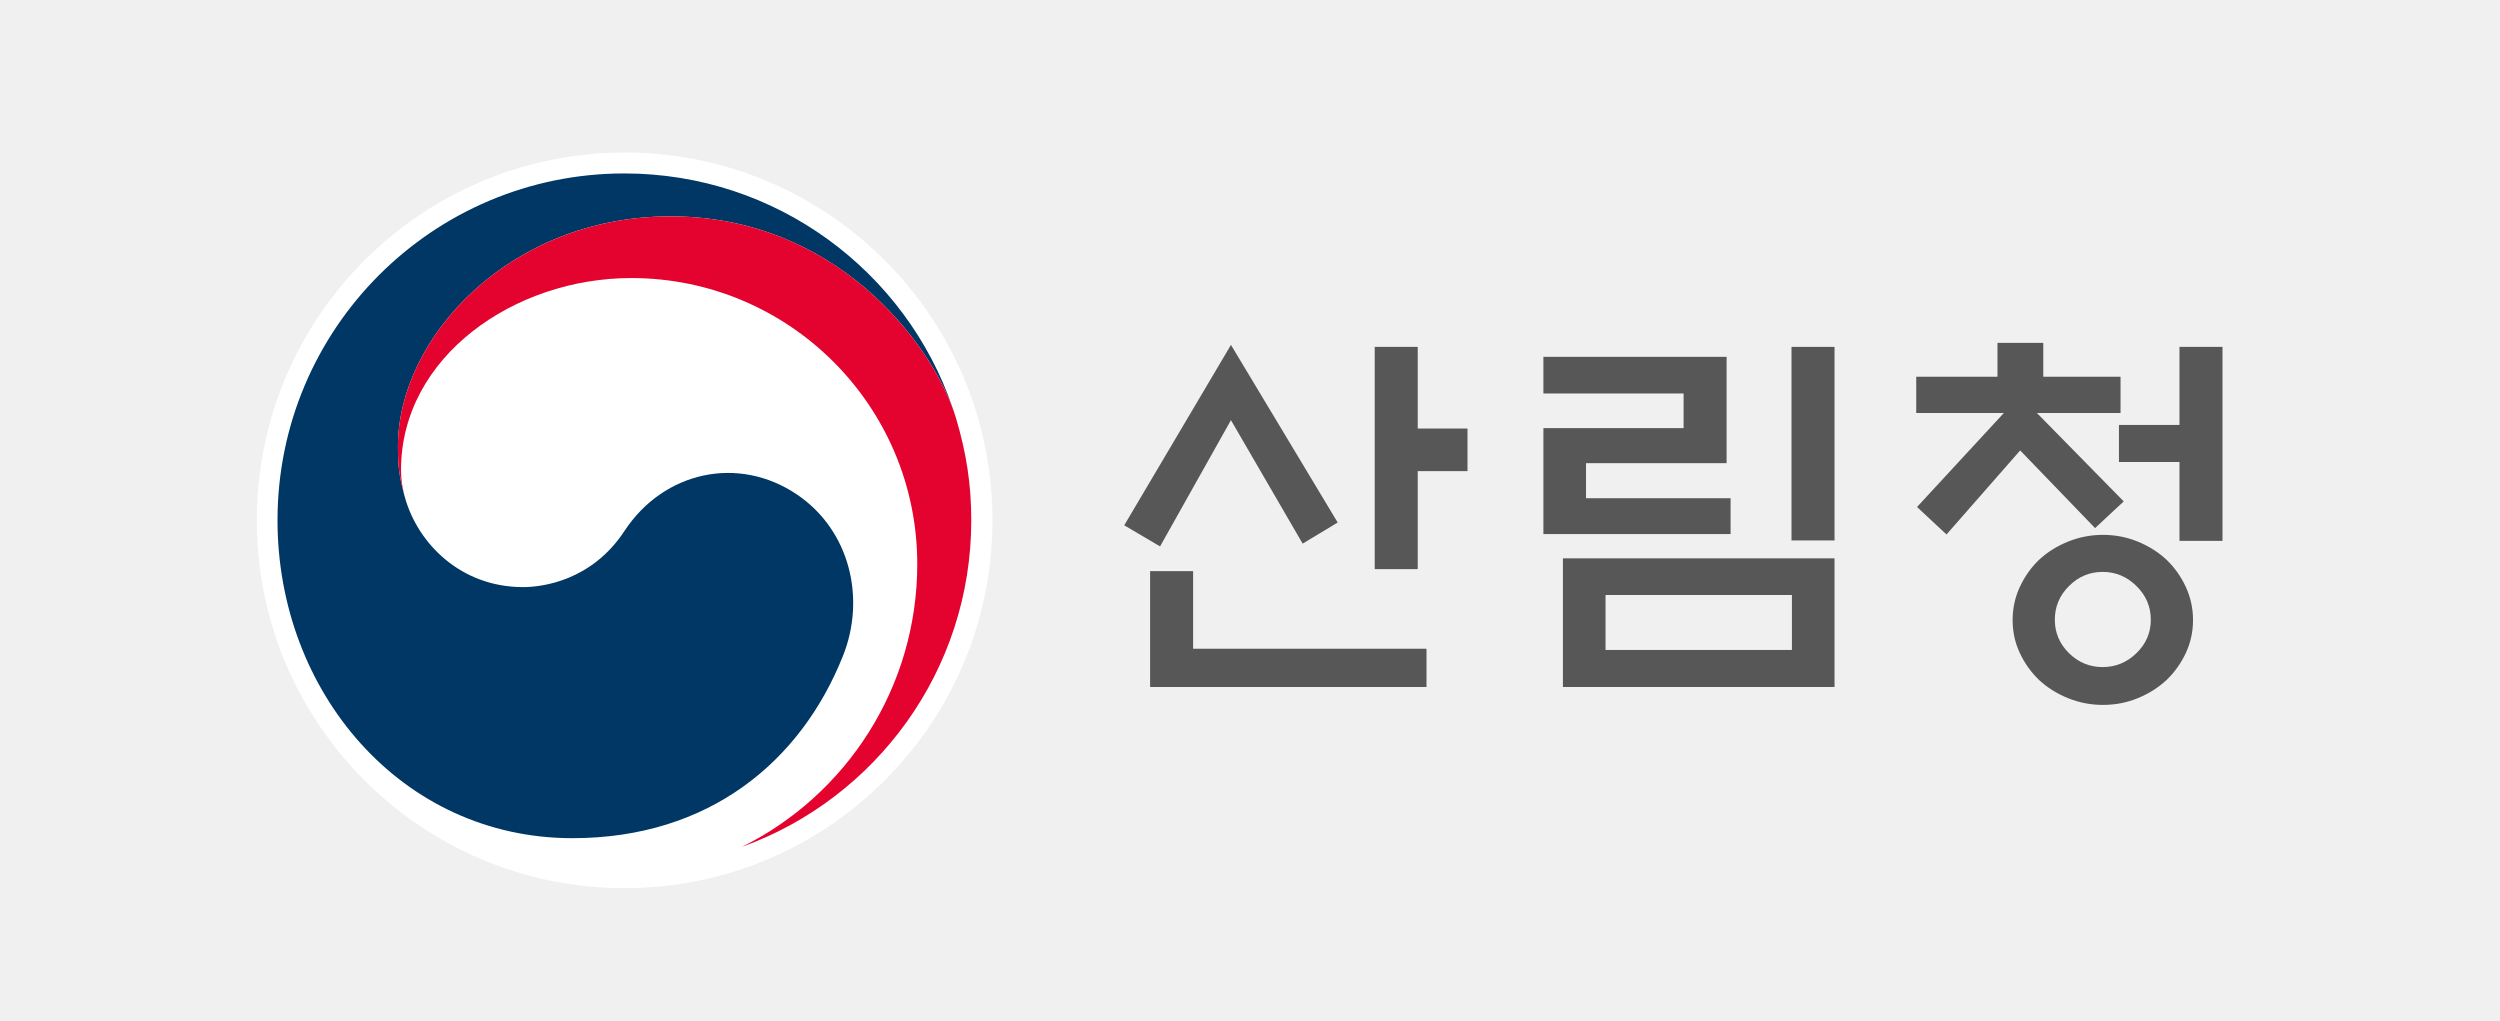
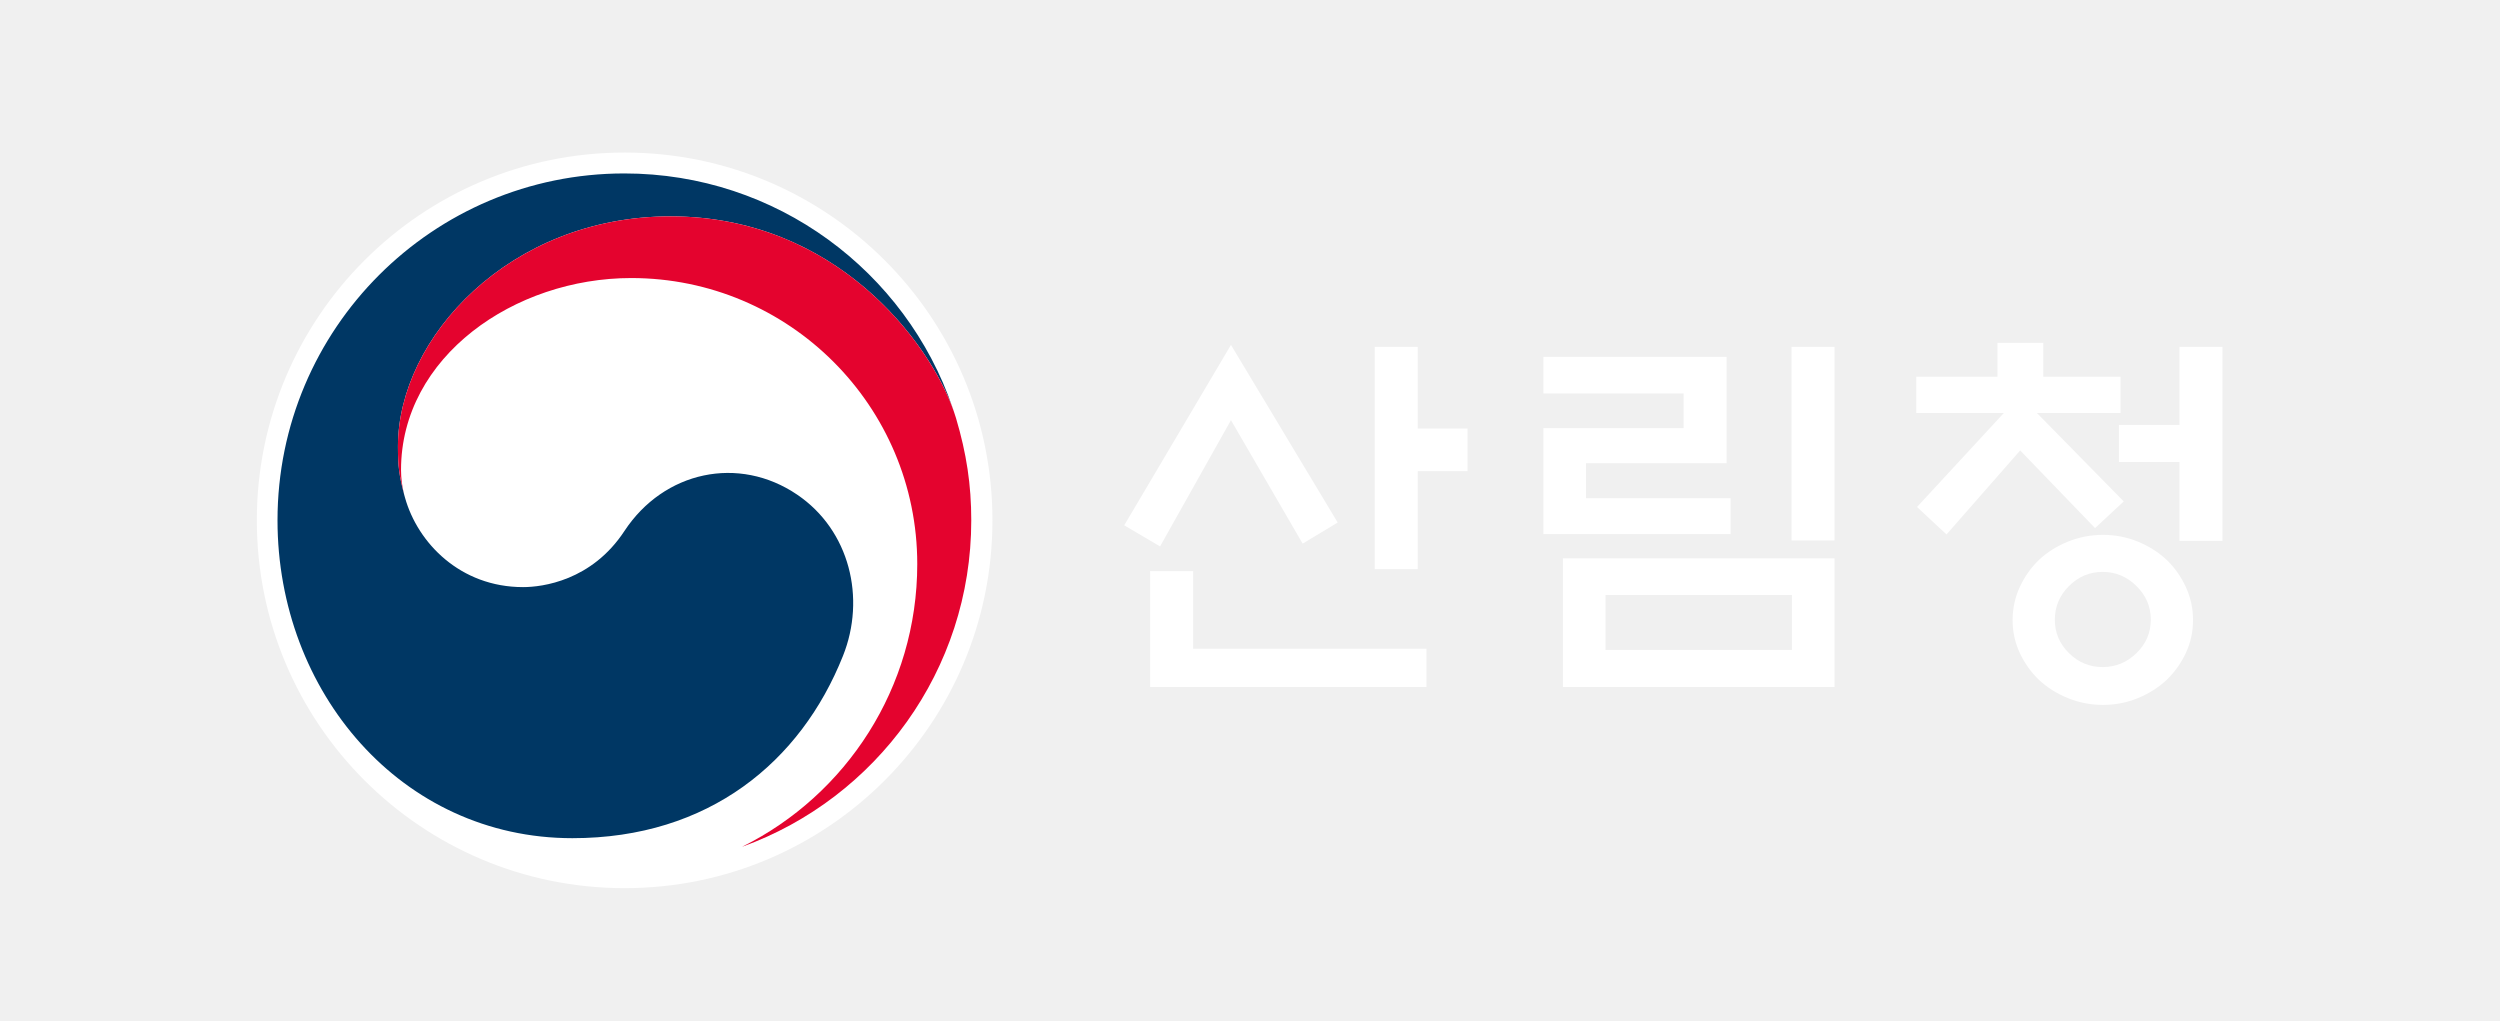
<svg xmlns="http://www.w3.org/2000/svg" version="1.2" baseProfile="tiny" id="레이어_1" x="0px" y="0px" viewBox="0 0 2048 835.65" overflow="visible" xml:space="preserve">
  <g>
    <g>
      <path fill="#FFFFFF" d="M813.01,426.27c0,166.406-134.912,301.306-301.306,301.306    c-166.41,0-301.306-134.9-301.306-301.306c0-166.398,134.896-301.298,301.306-301.298    C678.098,124.973,813.01,259.873,813.01,426.27z" />
      <g>
        <g>
          <g>
            <g>
              <g>
                <g>
                  <path fill="#003764" d="M653.124,405.269c-47.926-32.571-109.283-19.308-141.545,29.664          c-26.835,40.933-67.45,46.026-83.095,46.026c-51.315,0-86.328-36.07-96.734-73.374          c0,0-0.509-1.889-0.642-2.316c-4.091-15.594-5.125-22.999-5.125-39.545          c0-89.16,91.55-188.481,223.296-188.481c134.971,0,212.216,102.744,232.175,159.863          c-0.4-1.074-0.725-2.029-1.05-3.036c-38.292-111.701-144.198-191.987-268.958-191.987          c-156.865,0-284.113,127.181-284.113,284.18c0,140.296,101.189,260.374,241.578,260.374          c111.913,0,187.156-62.745,221.62-149.26C709.482,490.038,696.098,434.455,653.124,405.269z" />
                </g>
                <g>
                  <path fill="#E4032E" d="M783.193,342.623c-16.648-55.723-94.391-165.379-233.915-165.379          c-131.746,0-223.296,99.32-223.296,188.481c0,16.546,1.034,23.952,5.125,39.545          c-1.712-6.829-2.586-13.627-2.586-20.276c0-92.882,92.976-157.222,188.566-157.222          c129.435,0,234.333,104.903,234.333,234.283c0,101.42-58.38,189.268-143.159,231.434v0.078          c109.331-39.596,187.403-144.327,187.403-267.305C795.664,397.155,791.762,371.484,783.193,342.623z" />
                </g>
              </g>
            </g>
          </g>
        </g>
      </g>
    </g>
    <g>
-       <path fill="#575757" d="M1008.397,282.534l87.436,145.508l-28.711,17.294l-58.725-101.141l-58.072,103.424    l-29.362-17.291L1008.397,282.534z M977.402,467.847v63.616h191.183v31.323H942.168v-94.939H977.402z     M1161.409,466.215h-35.236v-182.048h35.236v66.881h40.781v34.911h-40.781V466.215z" />
-       <path fill="#575757" d="M1417.692,437.504h-153.336v-86.783h114.84v-28.384h-114.84v-30.014h150.074v87.109h-115.166    V408.14h118.428V437.504z M1280.341,457.406h222.503v105.379h-222.503V457.406z M1467.936,487.423h-152.685v45.02    h152.685V487.423z M1467.61,284.167h35.234v158.558h-35.234V284.167z" />
-       <path fill="#575757" d="M1569.78,338.324v-29.688h66.557v-27.734h37.518v27.734h63.292v29.688h-68.513l71.123,72.427    l-23.491,21.858l-61.335-63.616l-60.357,68.837l-24.142-22.511l71.122-76.995H1569.78z M1796.525,507.973    c0,9.575-1.959,18.545-5.873,26.917c-3.915,8.371-9.135,15.712-15.658,22.023    c-6.745,6.305-14.631,11.307-23.654,15.008c-9.029,3.696-18.545,5.544-28.548,5.544    c-10.007,0-19.575-1.848-28.709-5.544c-9.135-3.702-17.078-8.704-23.817-15.008    c-6.525-6.311-11.745-13.652-15.66-22.023c-3.915-8.371-5.873-17.342-5.873-26.917    c0-9.566,1.959-18.594,5.873-27.076c3.915-8.482,9.135-15.874,15.66-22.185    c6.739-6.308,14.682-11.307,23.817-15.008c9.135-3.696,18.703-5.547,28.709-5.547c10.002,0,19.519,1.851,28.548,5.547    c9.023,3.702,16.909,8.701,23.654,15.008c6.523,6.311,11.744,13.703,15.658,22.185    C1794.567,489.379,1796.525,498.406,1796.525,507.973z M1761.943,507.646c0-10.654-3.915-19.843-11.745-27.564    c-7.829-7.718-17.078-11.582-27.732-11.582c-10.659,0-19.85,3.864-27.567,11.582    c-7.723,7.721-11.582,16.91-11.582,27.564c0,10.659,3.859,19.794,11.582,27.405    c7.717,7.614,16.907,11.42,27.567,11.42c10.654,0,19.902-3.807,27.732-11.42    C1758.028,527.441,1761.943,518.306,1761.943,507.646z M1785.431,443.051v-64.598h-49.59v-30.34h49.59v-63.945    h35.236v158.884H1785.431z" />
+       <path fill="#ffffff" d="M1008.397,282.534l87.436,145.508l-28.711,17.294l-58.725-101.141l-58.072,103.424    l-29.362-17.291L1008.397,282.534z M977.402,467.847v63.616h191.183v31.323H942.168v-94.939H977.402z     M1161.409,466.215h-35.236v-182.048h35.236v66.881h40.781v34.911h-40.781V466.215z" />
+       <path fill="#ffffff" d="M1417.692,437.504h-153.336v-86.783h114.84v-28.384h-114.84v-30.014h150.074v87.109h-115.166    V408.14h118.428V437.504z M1280.341,457.406h222.503v105.379h-222.503V457.406z M1467.936,487.423h-152.685v45.02    h152.685V487.423z M1467.61,284.167h35.234v158.558h-35.234V284.167z" />
+       <path fill="#ffffff" d="M1569.78,338.324v-29.688h66.557v-27.734h37.518v27.734h63.292v29.688h-68.513l71.123,72.427    l-23.491,21.858l-61.335-63.616l-60.357,68.837l-24.142-22.511l71.122-76.995H1569.78z M1796.525,507.973    c0,9.575-1.959,18.545-5.873,26.917c-3.915,8.371-9.135,15.712-15.658,22.023    c-6.745,6.305-14.631,11.307-23.654,15.008c-9.029,3.696-18.545,5.544-28.548,5.544    c-10.007,0-19.575-1.848-28.709-5.544c-9.135-3.702-17.078-8.704-23.817-15.008    c-6.525-6.311-11.745-13.652-15.66-22.023c-3.915-8.371-5.873-17.342-5.873-26.917    c0-9.566,1.959-18.594,5.873-27.076c3.915-8.482,9.135-15.874,15.66-22.185    c6.739-6.308,14.682-11.307,23.817-15.008c9.135-3.696,18.703-5.547,28.709-5.547c10.002,0,19.519,1.851,28.548,5.547    c9.023,3.702,16.909,8.701,23.654,15.008c6.523,6.311,11.744,13.703,15.658,22.185    C1794.567,489.379,1796.525,498.406,1796.525,507.973z M1761.943,507.646c0-10.654-3.915-19.843-11.745-27.564    c-7.829-7.718-17.078-11.582-27.732-11.582c-10.659,0-19.85,3.864-27.567,11.582    c-7.723,7.721-11.582,16.91-11.582,27.564c0,10.659,3.859,19.794,11.582,27.405    c7.717,7.614,16.907,11.42,27.567,11.42c10.654,0,19.902-3.807,27.732-11.42    C1758.028,527.441,1761.943,518.306,1761.943,507.646z M1785.431,443.051v-64.598h-49.59v-30.34h49.59v-63.945    h35.236v158.884H1785.431z" />
    </g>
  </g>
</svg>
